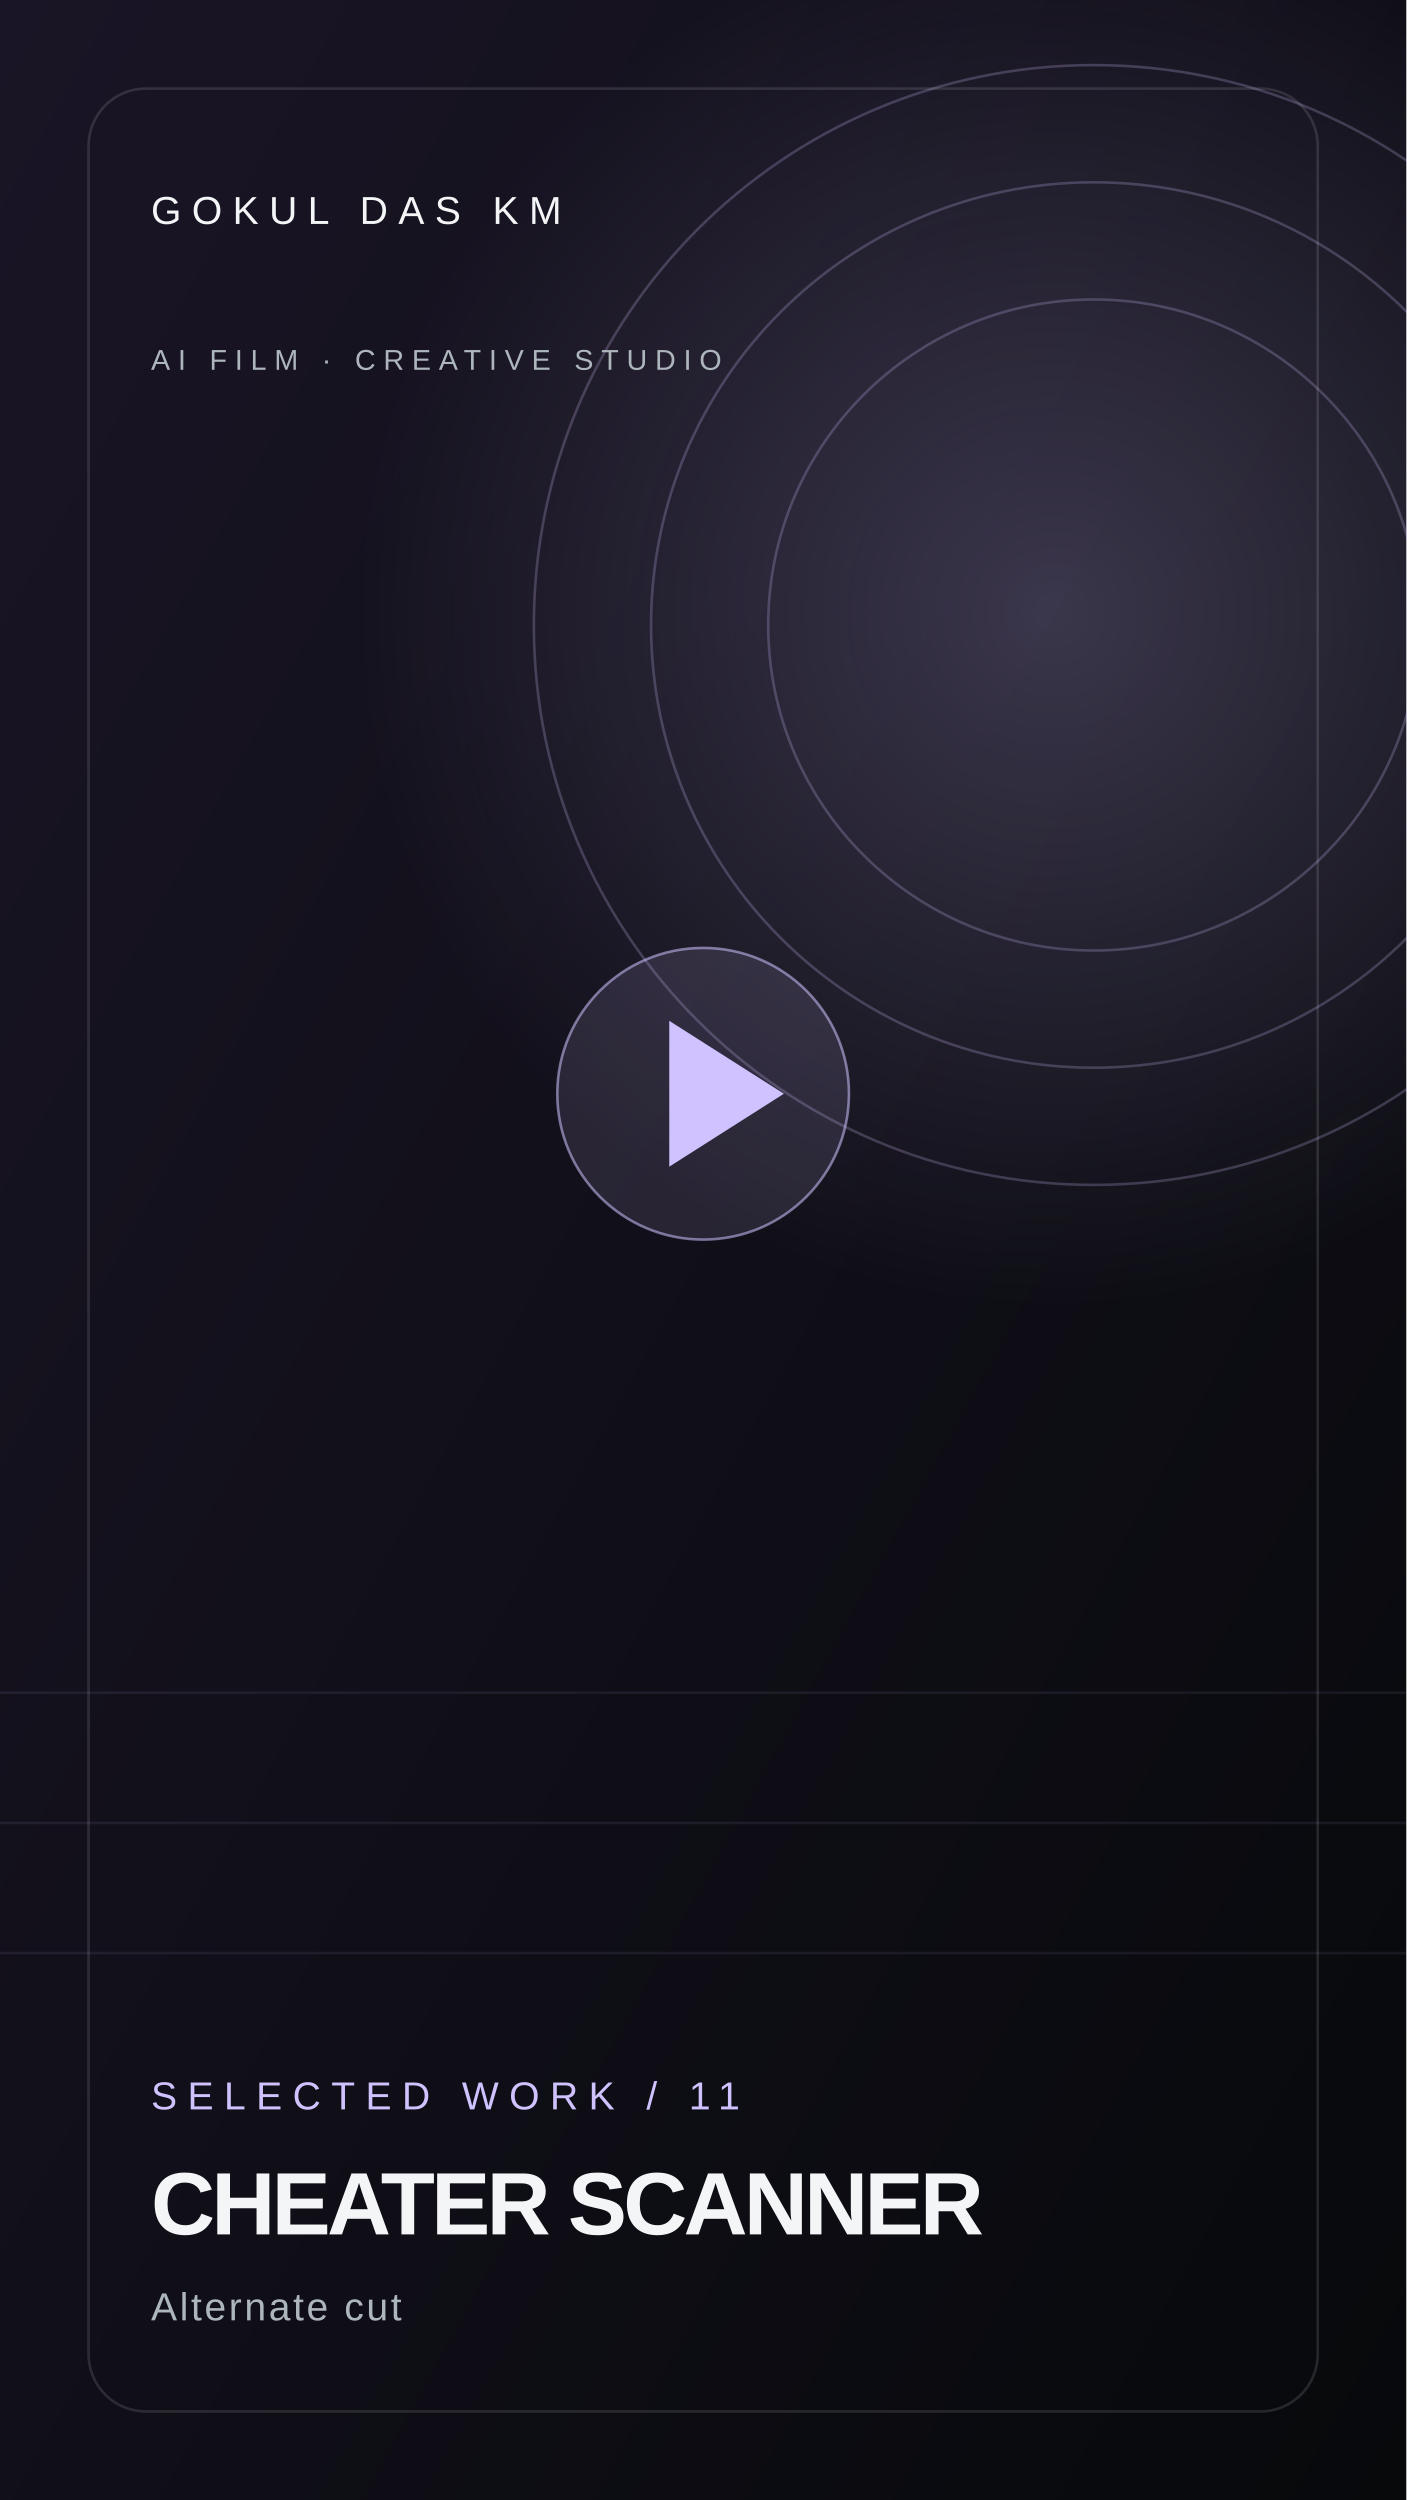
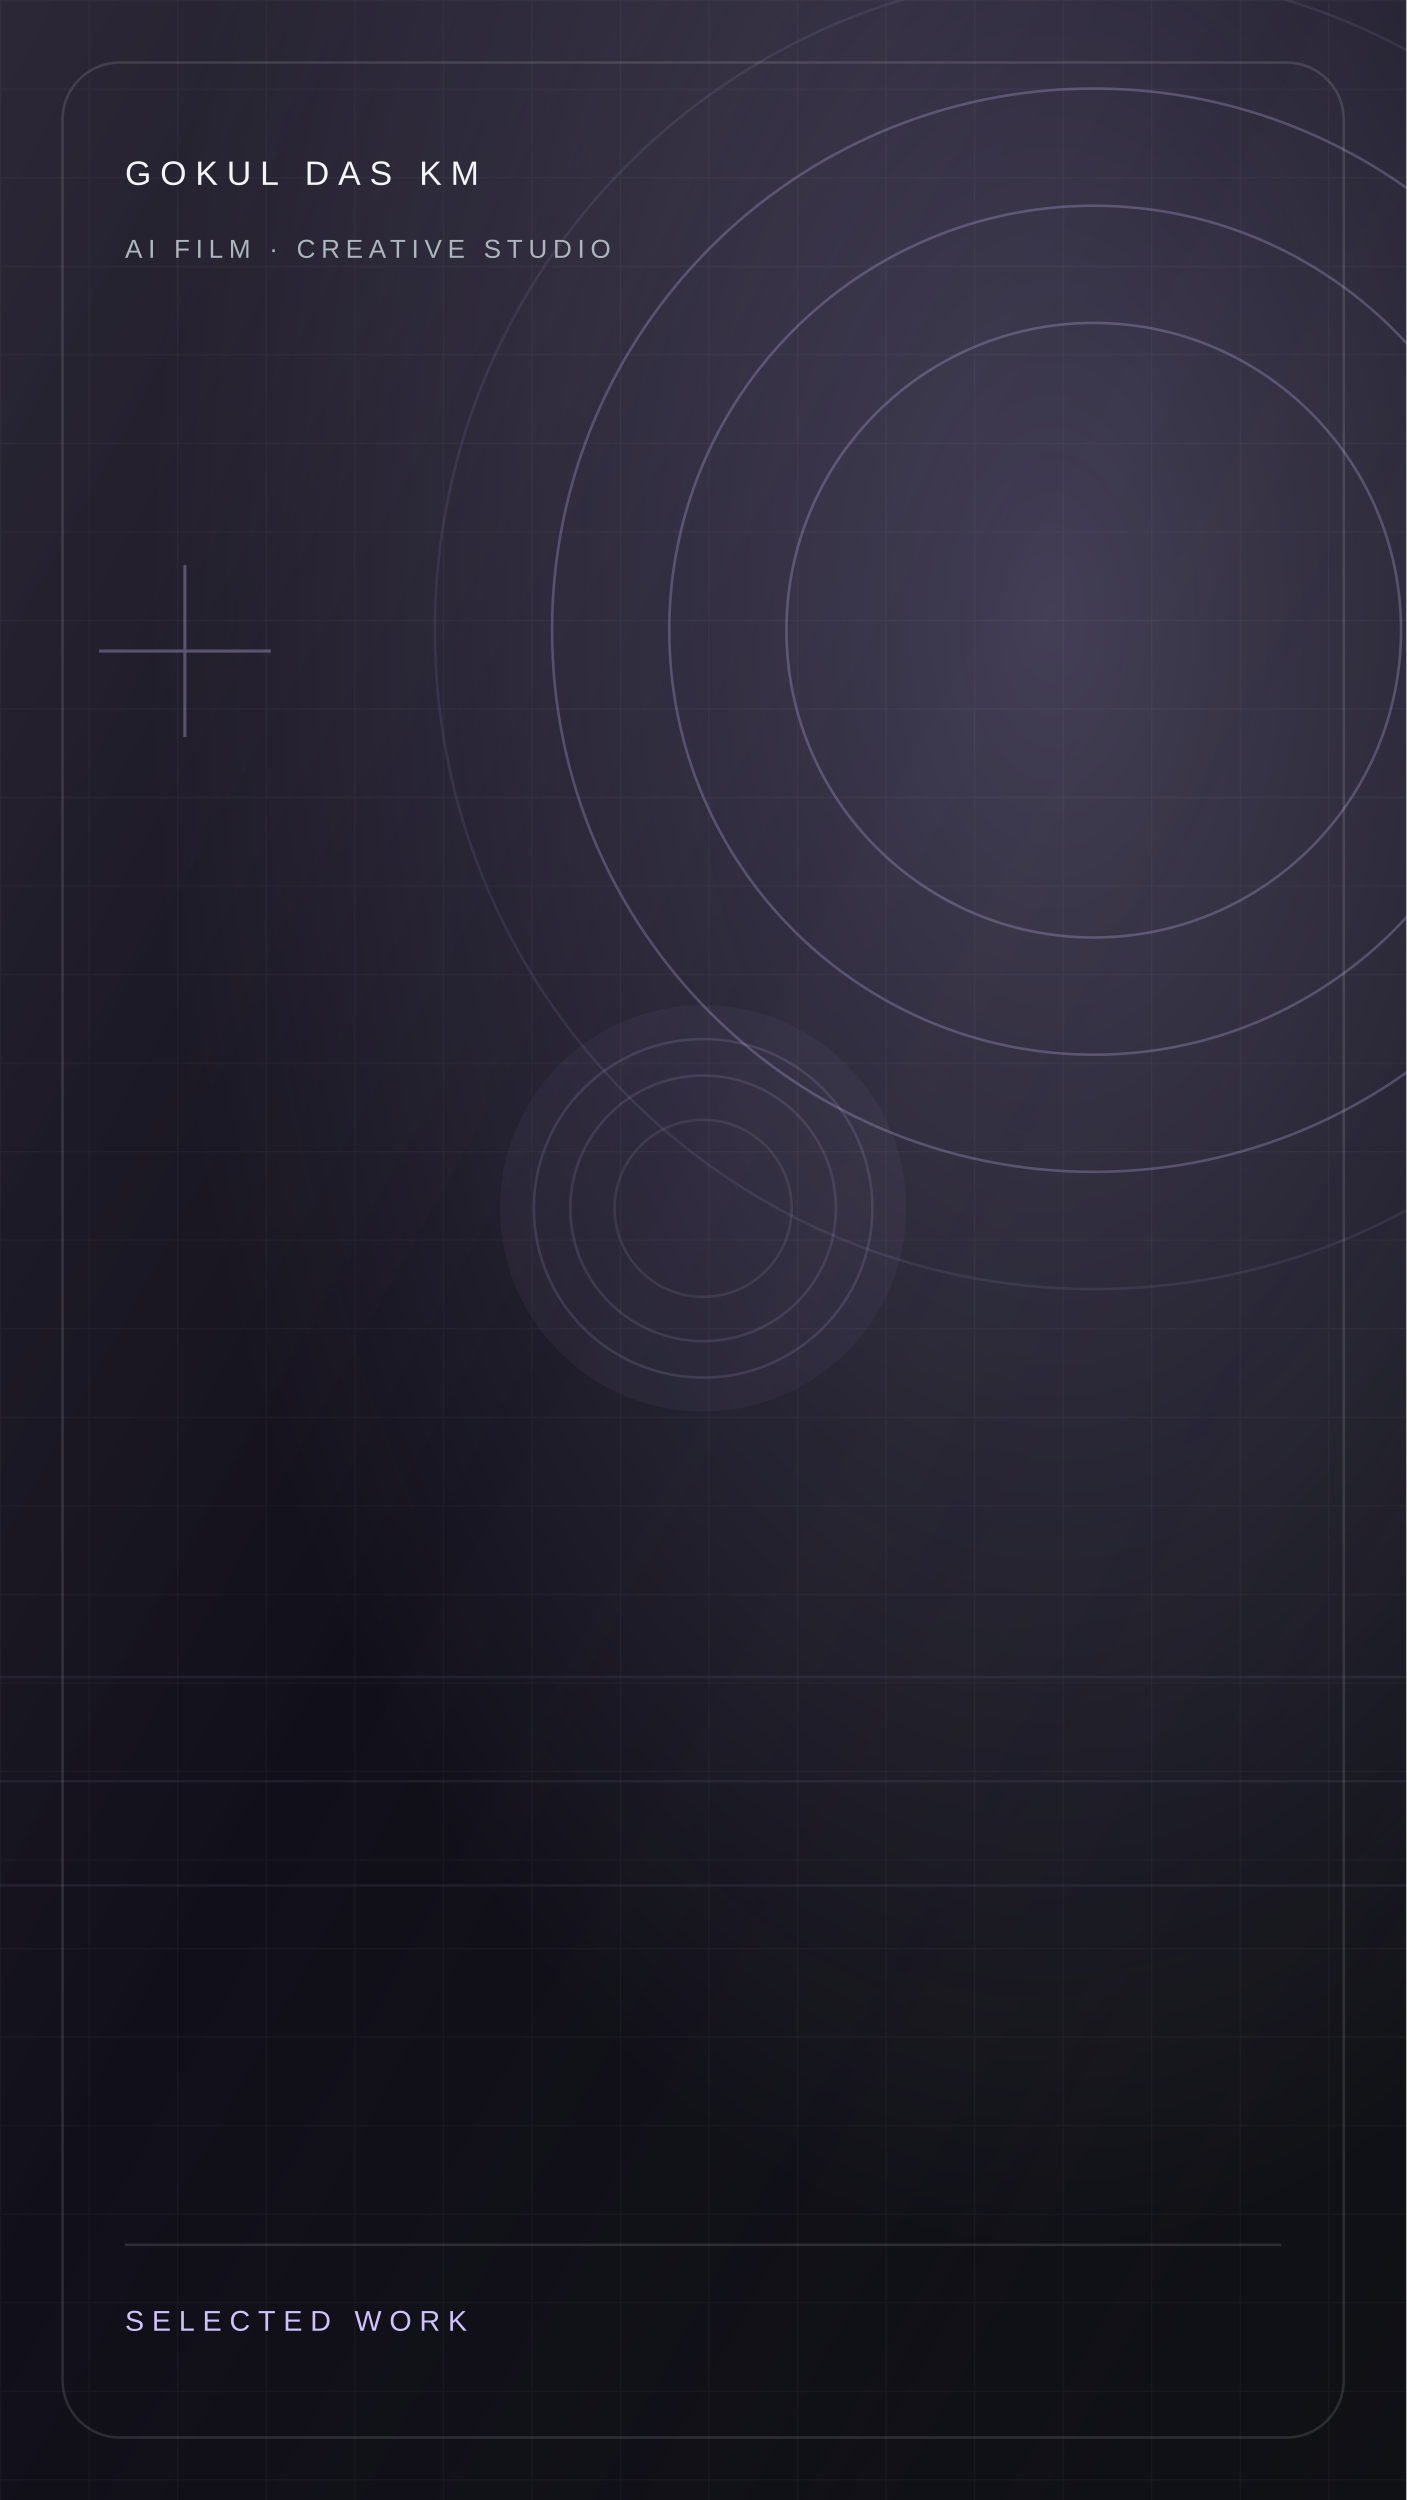
<svg xmlns="http://www.w3.org/2000/svg" width="540" height="960" viewBox="0 0 540 960">
  <defs>
    <linearGradient id="bg" x1="0" y1="0" x2="1" y2="1">
      <stop offset="0" stop-color="#1a1526" />
      <stop offset="1" stop-color="#07090b" />
    </linearGradient>
-     <radialGradient id="halo">
-       <stop offset="0" stop-color="#d0c2ff" stop-opacity=".22" />
+     <radialGradient id="halo" cx="0.75" cy="0.25" r="0.65">
+       <stop offset="0" stop-color="#d0c2ff" stop-opacity=".26" />
      <stop offset="1" stop-color="#d0c2ff" stop-opacity="0" />
    </radialGradient>
+     <linearGradient id="sheen" x1="0" y1="0" x2="1" y2="1">
+       <stop offset="0" stop-color="#fff" stop-opacity=".08" />
+       <stop offset=".45" stop-color="#fff" stop-opacity="0" />
+       <stop offset="1" stop-color="#d0c2ff" stop-opacity=".04" />
+     </linearGradient>
+     <pattern id="grid" width="34" height="34" patternUnits="userSpaceOnUse">
+       <path d="M34 0H0V34" fill="none" stroke="#fff" stroke-opacity=".035" stroke-width="1" />
+     </pattern>
  </defs>
  <rect width="540" height="960" fill="url(#bg)" />
-   <circle cx="405" cy="235" r="270" fill="url(#halo)" />
-   <g fill="none" stroke="#d0c2ff" stroke-opacity=".23">
-     <circle cx="420" cy="240" r="125" />
-     <circle cx="420" cy="240" r="170" />
-     <circle cx="420" cy="240" r="215" />
-     <path d="M0 650H540M0 700H540M0 750H540" stroke-opacity=".08" />
+   <rect width="540" height="960" fill="url(#halo)" />
+   <rect width="540" height="960" fill="url(#sheen)" />
+   <rect width="540" height="960" fill="url(#grid)" />
+   <g fill="none" stroke="#d0c2ff" stroke-opacity=".25">
+     <circle cx="420" cy="242" r="118" />
+     <circle cx="420" cy="242" r="163" />
+     <circle cx="420" cy="242" r="208" />
+     <circle cx="420" cy="242" r="253" stroke-opacity=".09" />
+     <path d="M0 644H540M0 684H540M0 724H540" stroke-opacity=".075" />
+     <path d="M38 250H104M71 217V283" stroke-opacity=".32" stroke-width="1.2" />
  </g>
-   <rect x="34" y="34" width="472" height="892" rx="22" fill="none" stroke="#ffffff" stroke-opacity=".12" />
-   <text x="58" y="86" fill="#f3f5f6" font-family="Arial,Helvetica,sans-serif" font-size="15" letter-spacing="4">GOKUL DAS KM</text>
-   <text x="58" y="810" fill="#d0c2ff" font-family="Arial,Helvetica,sans-serif" font-size="15" letter-spacing="4">SELECTED WORK / 11</text>
-   <text x="58" y="858" fill="#f3f5f6" font-family="Arial,Helvetica,sans-serif" font-size="34" font-weight="700" letter-spacing="-1.4">CHEATER SCANNER</text>
-   <text x="58" y="891" fill="#aeb6bd" font-family="Arial,Helvetica,sans-serif" font-size="15" letter-spacing="1">Alternate cut</text>
-   <circle cx="270" cy="420" r="56" fill="#d0c2ff" fill-opacity=".12" stroke="#d0c2ff" stroke-opacity=".55" />
-   <path d="M257 392L257 448L301 420Z" fill="#d0c2ff" />
-   <text x="58" y="142" fill="#aeb6bd" font-family="Arial,Helvetica,sans-serif" font-size="11" letter-spacing="3">AI FILM  ·  CREATIVE STUDIO</text>
+   <rect x="24" y="24" width="492" height="912" rx="22" fill="none" stroke="#fff" stroke-opacity=".12" />
+   <text x="48" y="71" fill="#f3f5f6" font-family="Arial,Helvetica,sans-serif" font-size="13" letter-spacing="3.4">GOKUL DAS KM</text>
+   <text x="48" y="99" fill="#aeb6bd" font-family="Arial,Helvetica,sans-serif" font-size="10" letter-spacing="2.2">AI FILM  ·  CREATIVE STUDIO</text>
+   <g transform="translate(270 464)">
+     <circle r="78" fill="#d0c2ff" fill-opacity=".045" />
+     <circle r="65" fill="none" stroke="#d0c2ff" stroke-opacity=".13" />
+     <circle r="51" fill="none" stroke="#d0c2ff" stroke-opacity=".12" />
+     <circle r="34" fill="none" stroke="#fff" stroke-opacity=".08" />
+   </g>
+   <path d="M48 862H492" stroke="#fff" stroke-opacity=".12" />
+   <text x="48" y="895" fill="#d0c2ff" font-family="Arial,Helvetica,sans-serif" font-size="11" letter-spacing="3">SELECTED WORK</text>
</svg>
